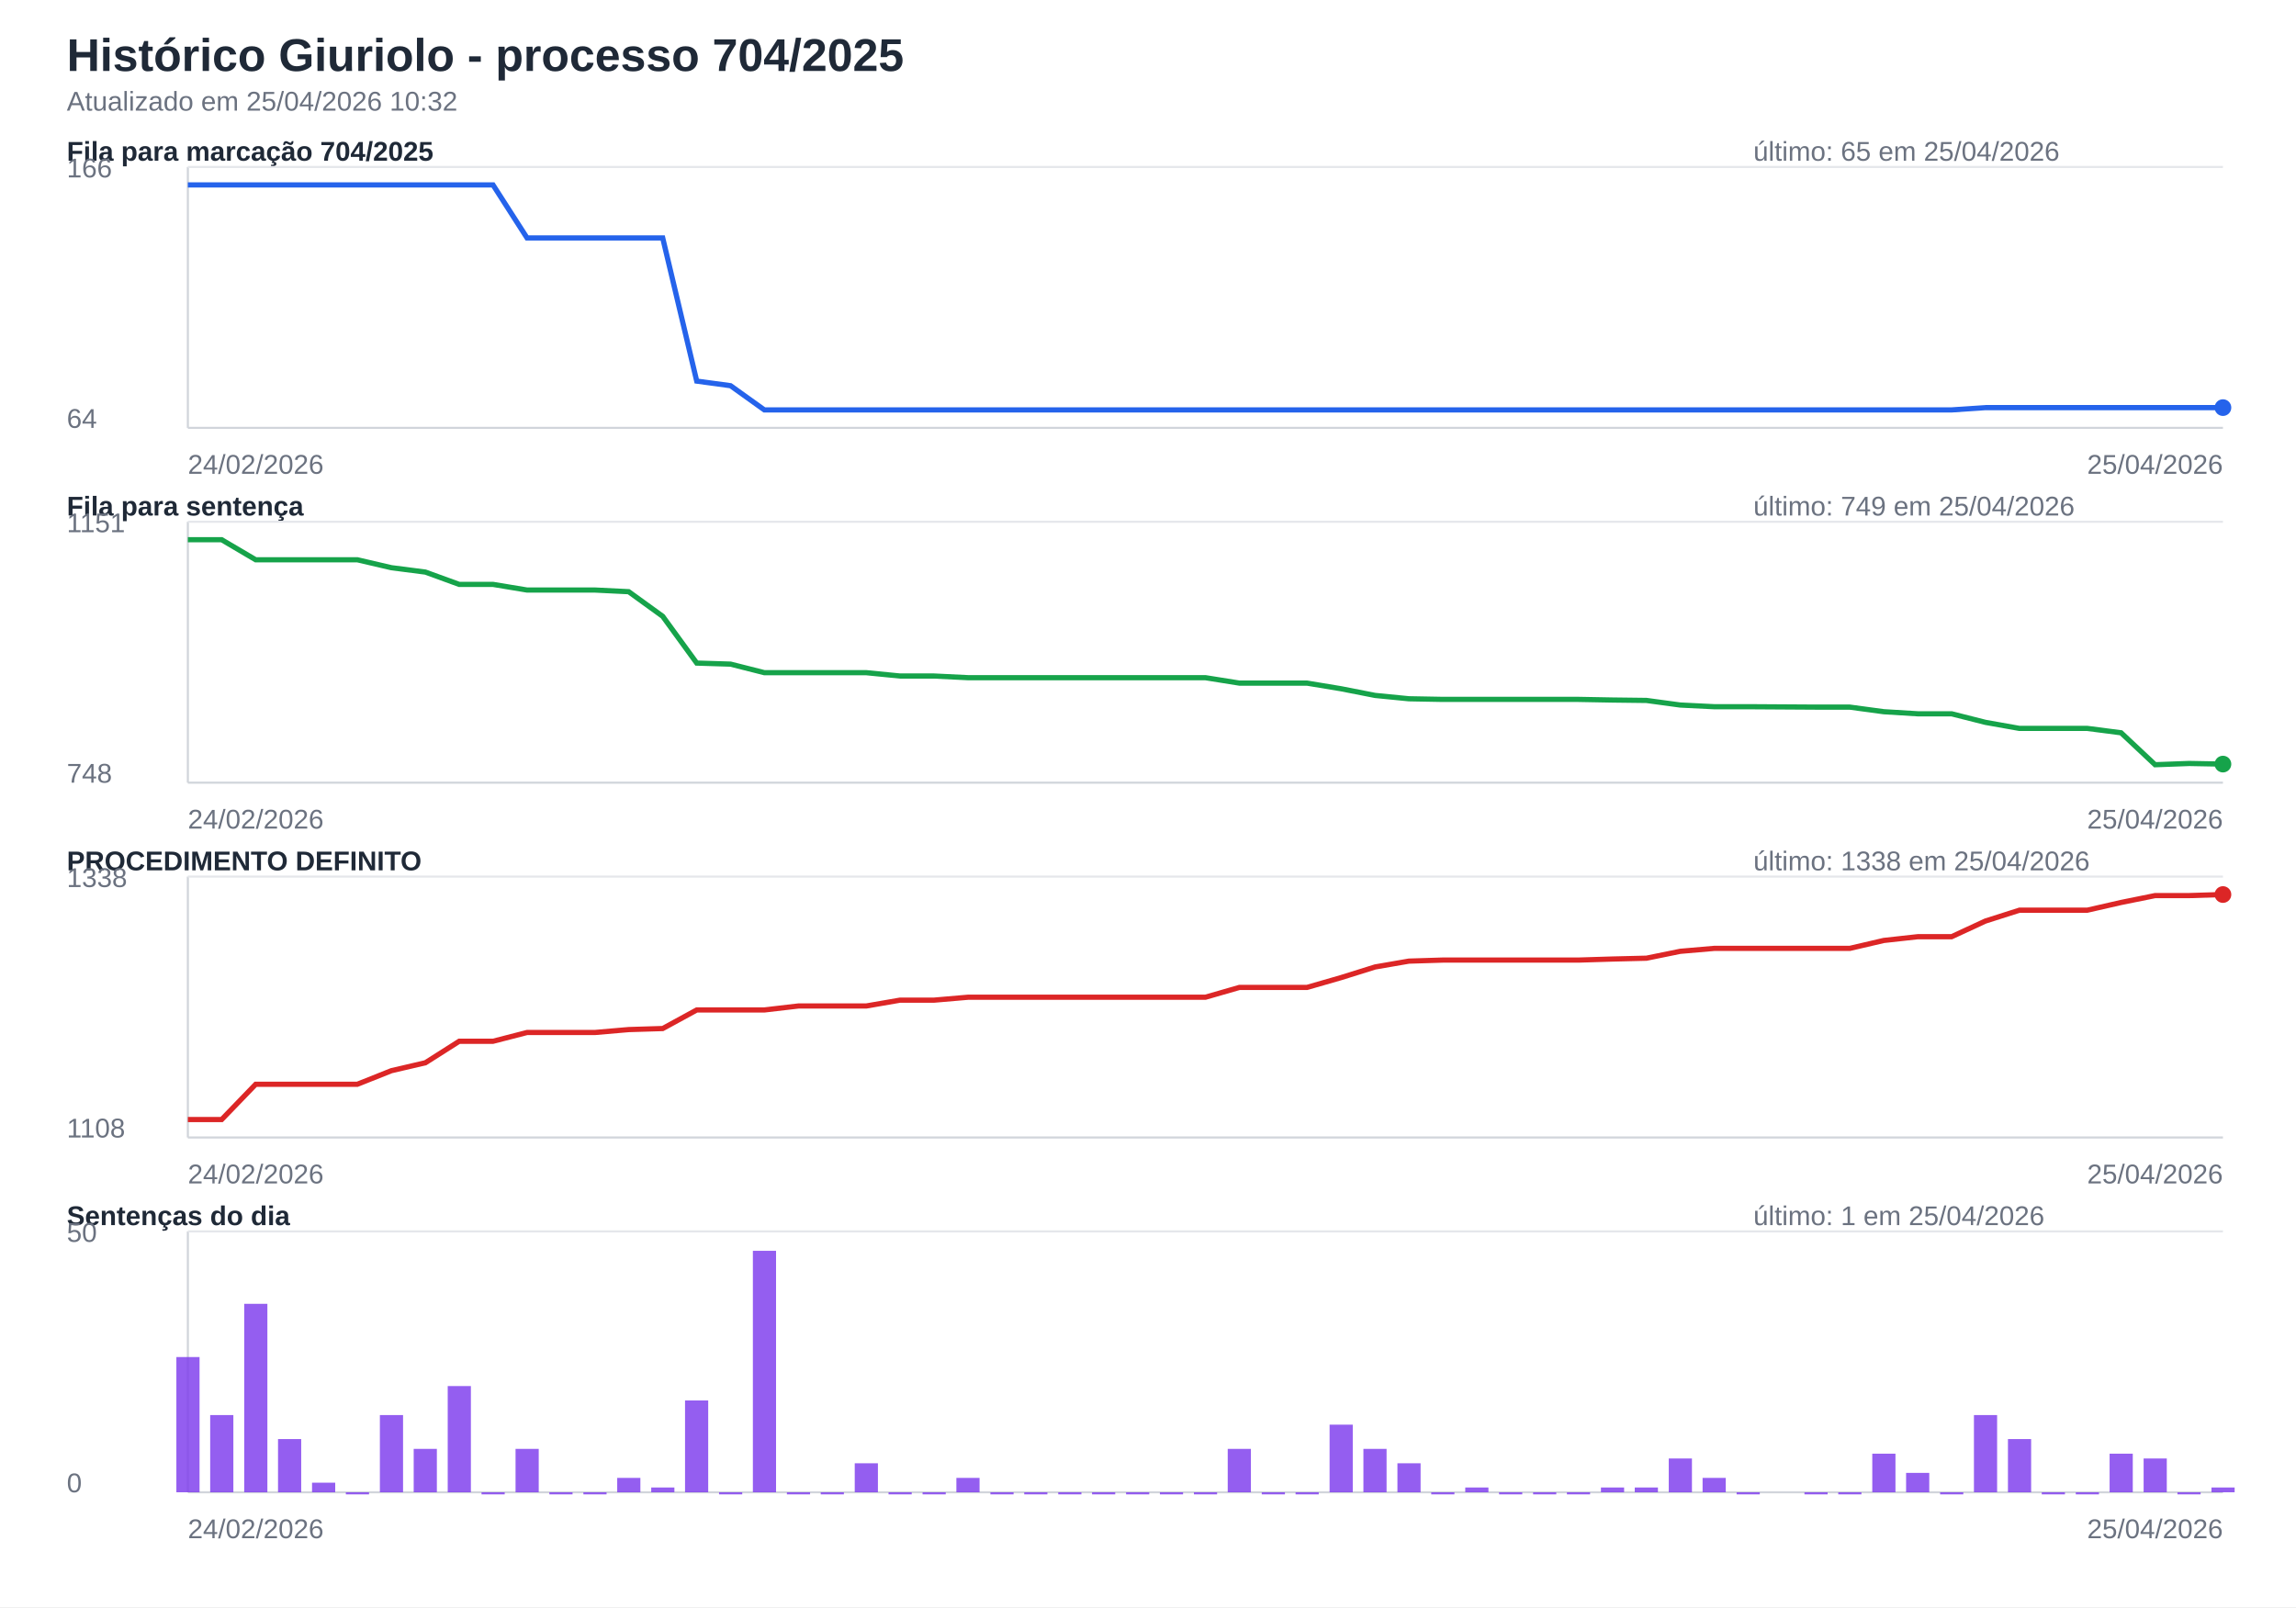
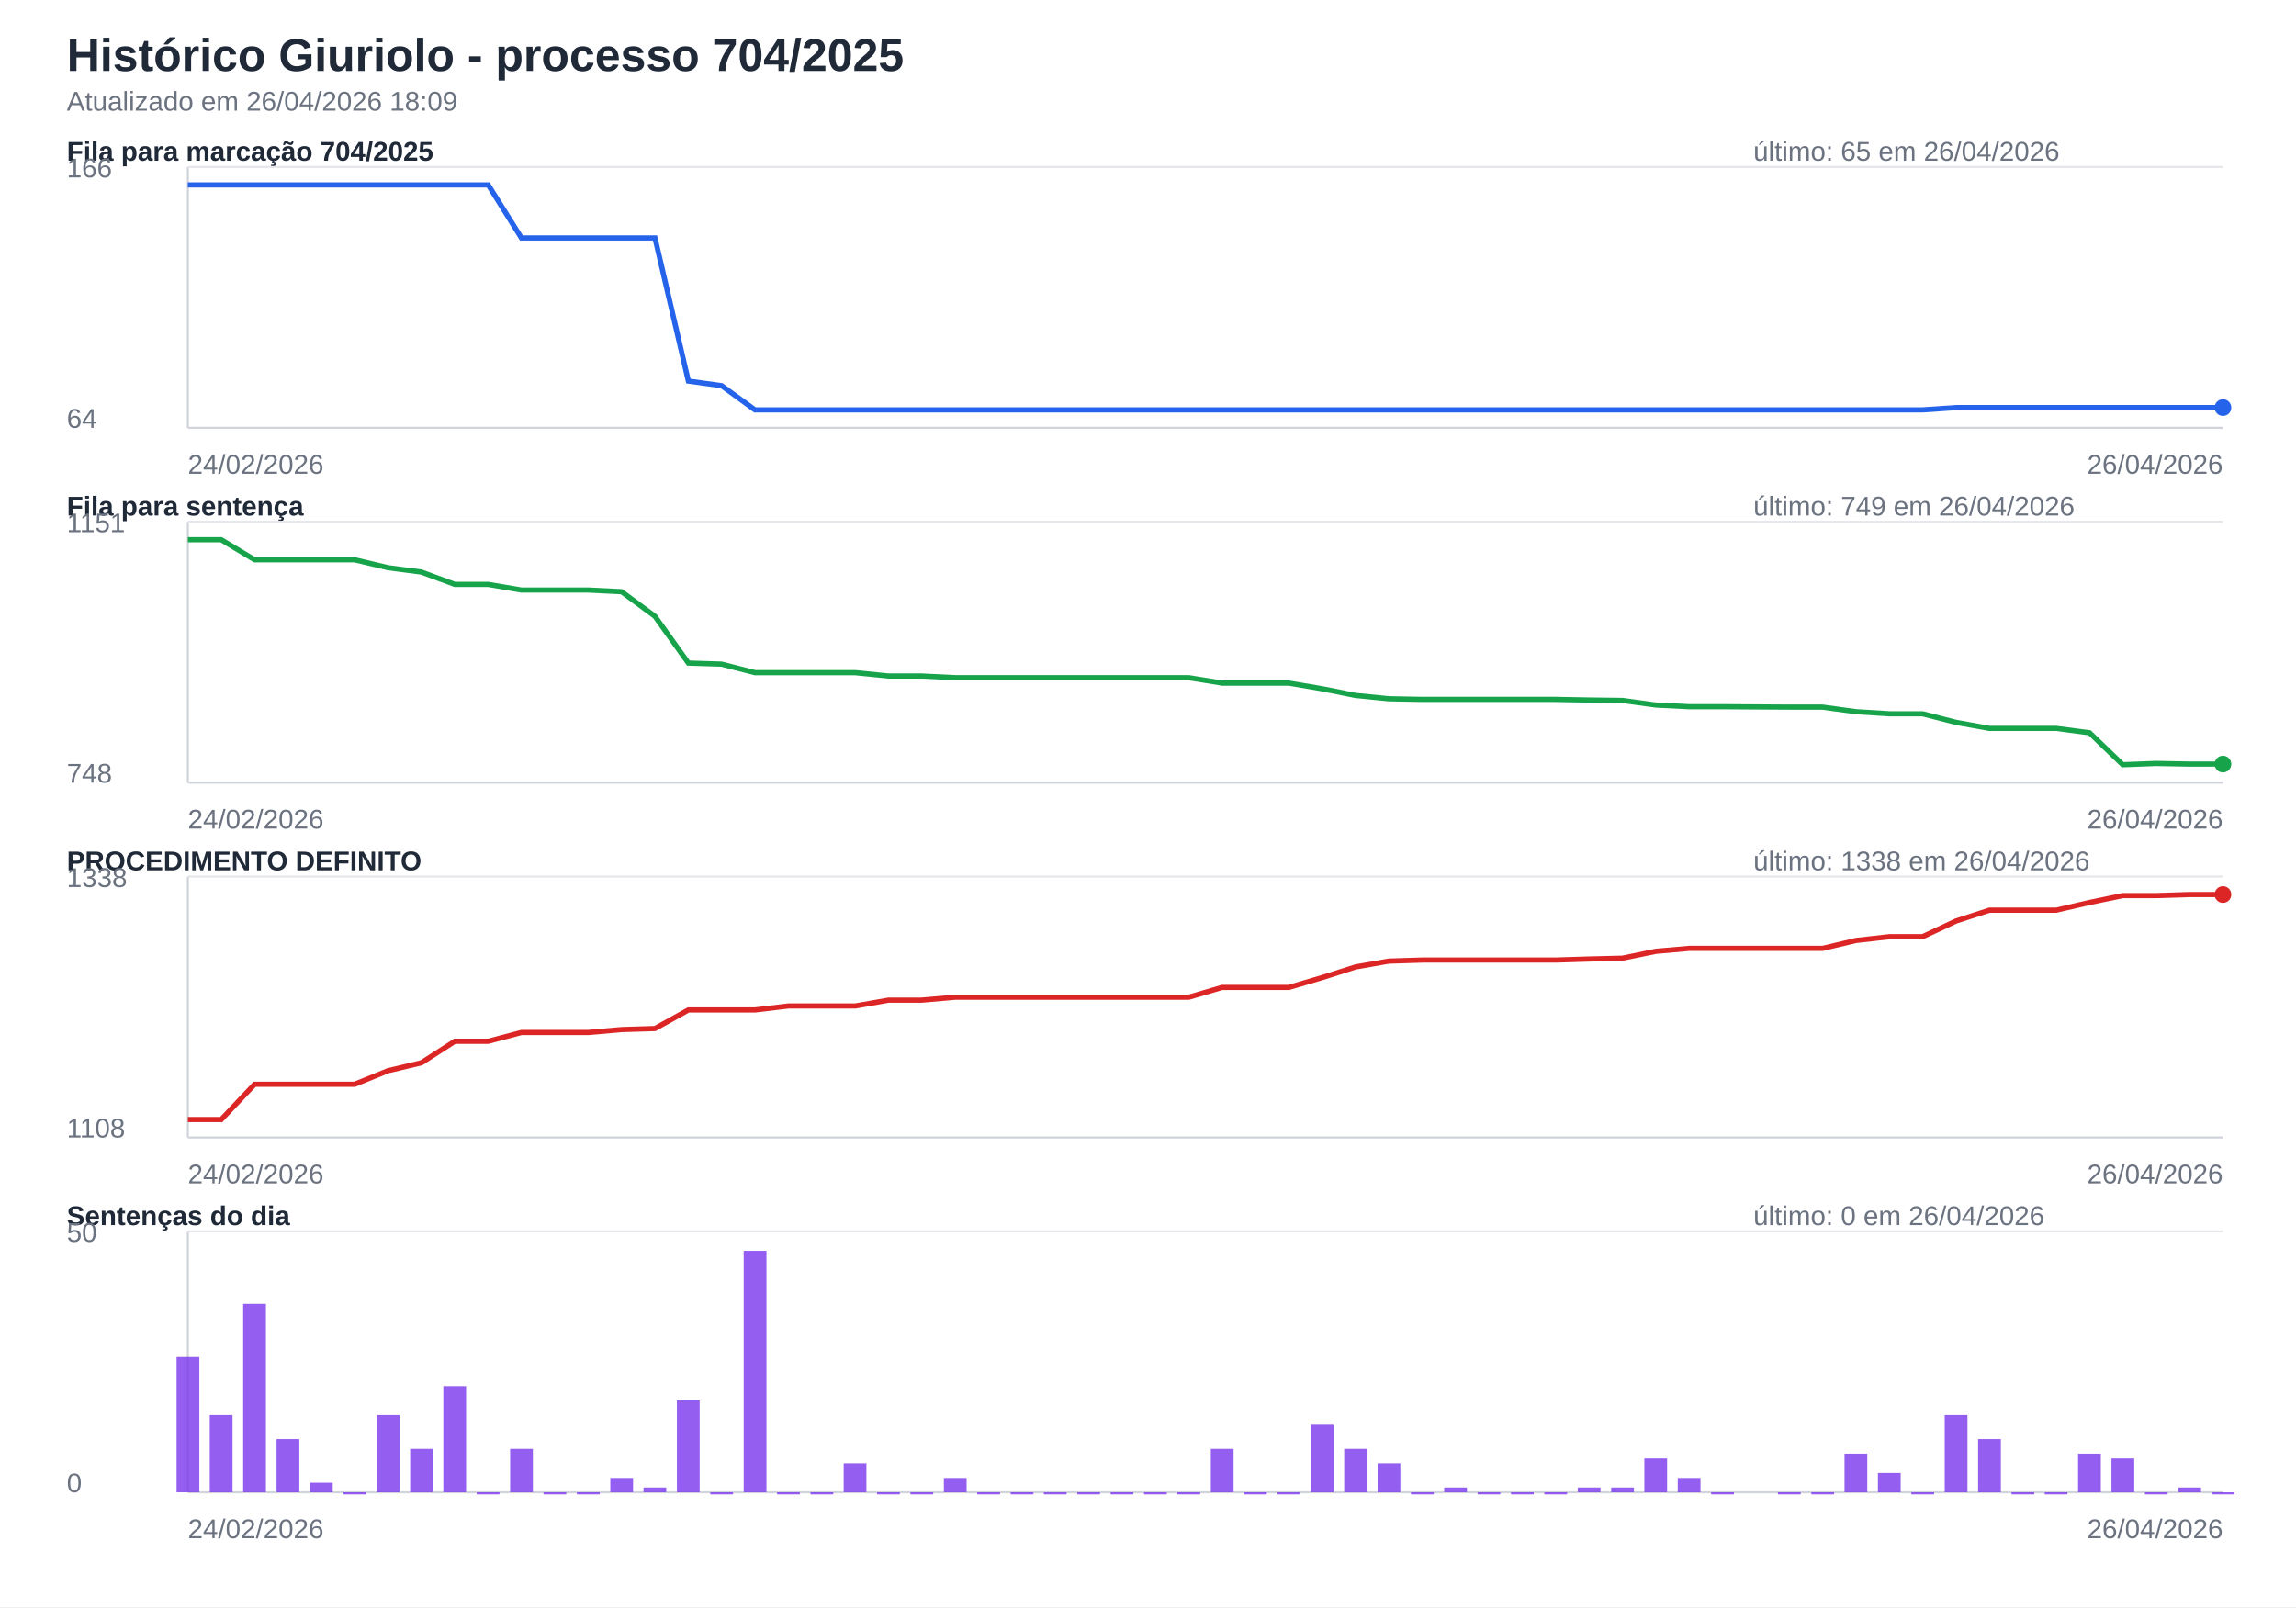
<svg xmlns="http://www.w3.org/2000/svg" width="1100" height="770" viewBox="0 0 1100 770">
  <rect width="100%" height="100%" fill="#ffffff" />
  <style>text{font-family:Segoe UI,Arial,sans-serif;font-size:13px;fill:#1f2937}.titulo{font-size:22px;font-weight:700}.sub{fill:#6b7280}.eixo{stroke:#d1d5db;stroke-width:1}.grade{stroke:#e5e7eb;stroke-width:1}.linha{fill:none;stroke-width:2.5}.barra{opacity:.82}</style>
  <text class="titulo" x="32" y="34">Histórico Giuriolo - processo 704/2025</text>
-   <text class="sub" x="32" y="53">Atualizado em 25/04/2026 10:32</text>
+   <text class="sub" x="32" y="53">Atualizado em 26/04/2026 18:09</text>
  <text x="32" y="77" font-weight="700">Fila para marcação 704/2025</text>
-   <text class="sub" x="840" y="77">último: 65 em 25/04/2026</text>
+   <text class="sub" x="840" y="77">último: 65 em 26/04/2026</text>
  <line class="eixo" x1="90" y1="205" x2="1065" y2="205" />
  <line class="eixo" x1="90" y1="80" x2="90" y2="205" />
  <line class="grade" x1="90" y1="80" x2="1065" y2="80" />
  <text class="sub" x="32" y="85">166</text>
  <text class="sub" x="32" y="205">64</text>
-   <path class="linha" stroke="#2563eb" d="M90.0,88.6 L106.2,88.6 L122.5,88.6 L138.8,88.6 L155.0,88.6 L171.2,88.6 L187.5,88.6 L203.8,88.6 L220.0,88.6 L236.2,88.6 L252.5,114.0 L268.8,114.0 L285.0,114.0 L301.2,114.0 L317.5,114.0 L333.8,182.6 L350.0,184.8 L366.2,196.4 L382.5,196.4 L398.8,196.4 L415.0,196.4 L431.2,196.4 L447.5,196.4 L463.8,196.4 L480.0,196.4 L496.2,196.4 L512.5,196.4 L528.8,196.4 L545.0,196.4 L561.2,196.4 L577.5,196.4 L593.8,196.4 L610.0,196.4 L626.2,196.4 L642.5,196.4 L658.8,196.4 L675.0,196.4 L691.2,196.4 L707.5,196.4 L723.8,196.4 L740.0,196.4 L756.2,196.4 L772.5,196.4 L788.8,196.4 L805.0,196.4 L821.2,196.4 L837.5,196.4 L870.0,196.4 L886.2,196.4 L902.5,196.4 L918.8,196.4 L935.0,196.4 L951.2,195.3 L967.5,195.3 L983.8,195.3 L1000.0,195.3 L1016.2,195.3 L1032.5,195.3 L1048.8,195.3 L1065.0,195.3" />
+   <path class="linha" stroke="#2563eb" d="M90.0,88.6 L106.0,88.6 L122.0,88.6 L138.0,88.6 L153.9,88.6 L169.9,88.6 L185.9,88.6 L201.9,88.6 L217.9,88.6 L233.9,88.6 L249.8,114.0 L265.8,114.0 L281.8,114.0 L297.8,114.0 L313.8,114.0 L329.8,182.6 L345.7,184.8 L361.7,196.4 L377.7,196.4 L393.7,196.4 L409.7,196.4 L425.7,196.4 L441.6,196.4 L457.6,196.4 L473.6,196.4 L489.6,196.4 L505.6,196.4 L521.6,196.4 L537.5,196.4 L553.5,196.4 L569.5,196.4 L585.5,196.4 L601.5,196.4 L617.5,196.4 L633.4,196.4 L649.4,196.4 L665.4,196.4 L681.4,196.4 L697.4,196.4 L713.4,196.4 L729.3,196.4 L745.3,196.4 L761.3,196.4 L777.3,196.4 L793.3,196.4 L809.3,196.4 L825.2,196.4 L857.2,196.4 L873.2,196.4 L889.2,196.4 L905.2,196.4 L921.1,196.4 L937.1,195.3 L953.1,195.3 L969.1,195.3 L985.1,195.3 L1001.1,195.3 L1017.0,195.3 L1033.0,195.3 L1049.0,195.3 L1065.0,195.3" />
  <circle cx="1065.0" cy="195.3" r="4" fill="#2563eb" />
  <text class="sub" x="90" y="227">24/02/2026</text>
-   <text class="sub" text-anchor="end" x="1065" y="227">25/04/2026</text>
+   <text class="sub" text-anchor="end" x="1065" y="227">26/04/2026</text>
  <text x="32" y="247" font-weight="700">Fila para sentença</text>
-   <text class="sub" x="840" y="247">último: 749 em 25/04/2026</text>
+   <text class="sub" x="840" y="247">último: 749 em 26/04/2026</text>
  <line class="eixo" x1="90" y1="375" x2="1065" y2="375" />
  <line class="eixo" x1="90" y1="250" x2="90" y2="375" />
  <line class="grade" x1="90" y1="250" x2="1065" y2="250" />
  <text class="sub" x="32" y="255">1151</text>
  <text class="sub" x="32" y="375">748</text>
-   <path class="linha" stroke="#16a34a" d="M90.0,258.6 L106.2,258.6 L122.5,268.2 L138.8,268.2 L155.0,268.2 L171.2,268.2 L187.5,272.0 L203.8,274.1 L220.0,280.0 L236.2,280.0 L252.5,282.7 L268.8,282.7 L285.0,282.7 L301.2,283.5 L317.5,295.3 L333.8,317.7 L350.0,318.2 L366.2,322.3 L382.5,322.3 L398.8,322.3 L415.0,322.3 L431.2,323.9 L447.5,323.9 L463.8,324.7 L480.0,324.7 L496.2,324.7 L512.5,324.7 L528.8,324.7 L545.0,324.7 L561.2,324.7 L577.5,324.7 L593.8,327.3 L610.0,327.3 L626.2,327.3 L642.5,330.0 L658.8,333.2 L675.0,334.8 L691.2,335.1 L707.5,335.1 L723.8,335.1 L740.0,335.1 L756.2,335.1 L772.5,335.4 L788.8,335.6 L805.0,337.8 L821.2,338.6 L837.5,338.6 L870.0,338.8 L886.2,338.8 L902.5,341.0 L918.8,342.0 L935.0,342.0 L951.2,346.1 L967.5,349.0 L983.8,349.0 L1000.0,349.0 L1016.2,351.1 L1032.5,366.4 L1048.8,365.8 L1065.0,366.1" />
+   <path class="linha" stroke="#16a34a" d="M90.0,258.6 L106.0,258.6 L122.0,268.2 L138.0,268.2 L153.9,268.2 L169.9,268.2 L185.9,272.0 L201.9,274.1 L217.9,280.0 L233.9,280.0 L249.8,282.7 L265.8,282.7 L281.8,282.7 L297.8,283.5 L313.8,295.3 L329.8,317.7 L345.7,318.2 L361.7,322.3 L377.7,322.3 L393.7,322.3 L409.7,322.3 L425.7,323.9 L441.6,323.9 L457.6,324.7 L473.6,324.7 L489.6,324.7 L505.6,324.7 L521.6,324.7 L537.5,324.7 L553.5,324.7 L569.5,324.7 L585.5,327.3 L601.5,327.3 L617.5,327.3 L633.4,330.0 L649.4,333.2 L665.4,334.8 L681.4,335.1 L697.4,335.1 L713.4,335.1 L729.3,335.1 L745.3,335.1 L761.3,335.4 L777.3,335.6 L793.3,337.8 L809.3,338.6 L825.2,338.6 L857.2,338.8 L873.2,338.8 L889.2,341.0 L905.2,342.0 L921.1,342.0 L937.1,346.1 L953.1,349.0 L969.1,349.0 L985.1,349.0 L1001.1,351.1 L1017.0,366.4 L1033.0,365.8 L1049.0,366.1 L1065.0,366.1" />
  <circle cx="1065.0" cy="366.1" r="4" fill="#16a34a" />
  <text class="sub" x="90" y="397">24/02/2026</text>
-   <text class="sub" text-anchor="end" x="1065" y="397">25/04/2026</text>
+   <text class="sub" text-anchor="end" x="1065" y="397">26/04/2026</text>
  <text x="32" y="417" font-weight="700">PROCEDIMENTO DEFINITO</text>
-   <text class="sub" x="840" y="417">último: 1338 em 25/04/2026</text>
+   <text class="sub" x="840" y="417">último: 1338 em 26/04/2026</text>
  <line class="eixo" x1="90" y1="545" x2="1065" y2="545" />
  <line class="eixo" x1="90" y1="420" x2="90" y2="545" />
  <line class="grade" x1="90" y1="420" x2="1065" y2="420" />
  <text class="sub" x="32" y="425">1338</text>
  <text class="sub" x="32" y="545">1108</text>
-   <path class="linha" stroke="#dc2626" d="M90.0,536.4 L106.2,536.4 L122.5,519.5 L138.8,519.5 L155.0,519.5 L171.2,519.5 L187.5,513.0 L203.8,509.2 L220.0,498.9 L236.2,498.9 L252.5,494.7 L268.8,494.7 L285.0,494.7 L301.2,493.3 L317.5,492.8 L333.8,483.9 L350.0,483.9 L366.2,483.9 L382.5,482.0 L398.8,482.0 L415.0,482.0 L431.2,479.2 L447.5,479.2 L463.8,477.8 L480.0,477.8 L496.2,477.8 L512.5,477.8 L528.8,477.8 L545.0,477.8 L561.2,477.8 L577.5,477.8 L593.8,473.1 L610.0,473.1 L626.2,473.1 L642.5,468.4 L658.8,463.3 L675.0,460.5 L691.2,460.0 L707.5,460.0 L723.8,460.0 L740.0,460.0 L756.2,460.0 L772.5,459.5 L788.8,459.1 L805.0,455.8 L821.2,454.4 L837.5,454.4 L870.0,454.4 L886.2,454.4 L902.5,450.6 L918.8,448.8 L935.0,448.8 L951.2,441.3 L967.5,436.1 L983.8,436.1 L1000.0,436.1 L1016.2,432.4 L1032.5,429.1 L1048.8,429.1 L1065.0,428.6" />
+   <path class="linha" stroke="#dc2626" d="M90.0,536.4 L106.0,536.4 L122.0,519.5 L138.0,519.5 L153.9,519.5 L169.9,519.5 L185.9,513.0 L201.9,509.2 L217.9,498.9 L233.9,498.9 L249.8,494.7 L265.8,494.7 L281.8,494.7 L297.8,493.3 L313.8,492.8 L329.8,483.9 L345.7,483.9 L361.7,483.9 L377.7,482.0 L393.7,482.0 L409.7,482.0 L425.7,479.2 L441.6,479.2 L457.6,477.8 L473.6,477.8 L489.6,477.8 L505.6,477.8 L521.6,477.8 L537.5,477.8 L553.5,477.8 L569.5,477.8 L585.5,473.1 L601.5,473.1 L617.5,473.1 L633.4,468.4 L649.4,463.3 L665.4,460.5 L681.4,460.0 L697.4,460.0 L713.4,460.0 L729.3,460.0 L745.3,460.0 L761.3,459.5 L777.3,459.1 L793.3,455.8 L809.3,454.4 L825.2,454.4 L857.2,454.4 L873.2,454.4 L889.2,450.6 L905.2,448.8 L921.1,448.8 L937.1,441.3 L953.1,436.1 L969.1,436.1 L985.1,436.1 L1001.1,432.4 L1017.0,429.1 L1033.0,429.1 L1049.0,428.6 L1065.0,428.6" />
  <circle cx="1065.0" cy="428.6" r="4" fill="#dc2626" />
  <text class="sub" x="90" y="567">24/02/2026</text>
-   <text class="sub" text-anchor="end" x="1065" y="567">25/04/2026</text>
+   <text class="sub" text-anchor="end" x="1065" y="567">26/04/2026</text>
  <text x="32" y="587" font-weight="700">Sentenças do dia</text>
-   <text class="sub" x="840" y="587">último: 1 em 25/04/2026</text>
+   <text class="sub" x="840" y="587">último: 0 em 26/04/2026</text>
  <line class="eixo" x1="90" y1="715" x2="1065" y2="715" />
  <line class="eixo" x1="90" y1="590" x2="90" y2="715" />
  <line class="grade" x1="90" y1="590" x2="1065" y2="590" />
  <text class="sub" x="32" y="595">50</text>
  <text class="sub" x="32" y="715">0</text>
-   <rect class="barra" x="84.5" y="650.2" width="11.1" height="64.8" fill="#7c3aed" />
-   <rect class="barra" x="100.7" y="678.0" width="11.1" height="37.0" fill="#7c3aed" />
-   <rect class="barra" x="117.0" y="624.7" width="11.1" height="90.3" fill="#7c3aed" />
-   <rect class="barra" x="133.2" y="689.5" width="11.1" height="25.5" fill="#7c3aed" />
-   <rect class="barra" x="149.5" y="710.4" width="11.1" height="4.6" fill="#7c3aed" />
-   <rect class="barra" x="165.7" y="715.0" width="11.1" height="1.0" fill="#7c3aed" />
-   <rect class="barra" x="182.0" y="678.0" width="11.1" height="37.0" fill="#7c3aed" />
-   <rect class="barra" x="198.2" y="694.2" width="11.1" height="20.8" fill="#7c3aed" />
-   <rect class="barra" x="214.5" y="664.1" width="11.1" height="50.9" fill="#7c3aed" />
-   <rect class="barra" x="230.7" y="715.0" width="11.1" height="1.0" fill="#7c3aed" />
-   <rect class="barra" x="247.0" y="694.2" width="11.1" height="20.8" fill="#7c3aed" />
-   <rect class="barra" x="263.2" y="715.0" width="11.1" height="1.0" fill="#7c3aed" />
-   <rect class="barra" x="279.5" y="715.0" width="11.1" height="1.0" fill="#7c3aed" />
-   <rect class="barra" x="295.7" y="708.1" width="11.1" height="6.9" fill="#7c3aed" />
-   <rect class="barra" x="312.0" y="712.7" width="11.1" height="2.3" fill="#7c3aed" />
-   <rect class="barra" x="328.2" y="671.0" width="11.1" height="44.0" fill="#7c3aed" />
-   <rect class="barra" x="344.5" y="715.0" width="11.1" height="1.0" fill="#7c3aed" />
-   <rect class="barra" x="360.7" y="599.3" width="11.1" height="115.7" fill="#7c3aed" />
-   <rect class="barra" x="377.0" y="715.0" width="11.1" height="1.0" fill="#7c3aed" />
-   <rect class="barra" x="393.2" y="715.0" width="11.1" height="1.0" fill="#7c3aed" />
-   <rect class="barra" x="409.5" y="701.1" width="11.1" height="13.9" fill="#7c3aed" />
-   <rect class="barra" x="425.7" y="715.0" width="11.1" height="1.0" fill="#7c3aed" />
-   <rect class="barra" x="442.0" y="715.0" width="11.1" height="1.0" fill="#7c3aed" />
-   <rect class="barra" x="458.2" y="708.1" width="11.1" height="6.9" fill="#7c3aed" />
-   <rect class="barra" x="474.5" y="715.0" width="11.1" height="1.0" fill="#7c3aed" />
-   <rect class="barra" x="490.7" y="715.0" width="11.1" height="1.0" fill="#7c3aed" />
-   <rect class="barra" x="507.0" y="715.0" width="11.1" height="1.0" fill="#7c3aed" />
-   <rect class="barra" x="523.2" y="715.0" width="11.1" height="1.0" fill="#7c3aed" />
-   <rect class="barra" x="539.5" y="715.0" width="11.1" height="1.0" fill="#7c3aed" />
-   <rect class="barra" x="555.7" y="715.0" width="11.1" height="1.0" fill="#7c3aed" />
-   <rect class="barra" x="572.0" y="715.0" width="11.1" height="1.0" fill="#7c3aed" />
-   <rect class="barra" x="588.2" y="694.2" width="11.1" height="20.8" fill="#7c3aed" />
-   <rect class="barra" x="604.5" y="715.0" width="11.1" height="1.0" fill="#7c3aed" />
-   <rect class="barra" x="620.7" y="715.0" width="11.1" height="1.0" fill="#7c3aed" />
-   <rect class="barra" x="637.0" y="682.6" width="11.1" height="32.4" fill="#7c3aed" />
-   <rect class="barra" x="653.2" y="694.2" width="11.1" height="20.8" fill="#7c3aed" />
-   <rect class="barra" x="669.5" y="701.1" width="11.1" height="13.9" fill="#7c3aed" />
-   <rect class="barra" x="685.7" y="715.0" width="11.1" height="1.0" fill="#7c3aed" />
-   <rect class="barra" x="702.0" y="712.7" width="11.1" height="2.3" fill="#7c3aed" />
-   <rect class="barra" x="718.2" y="715.0" width="11.1" height="1.0" fill="#7c3aed" />
-   <rect class="barra" x="734.5" y="715.0" width="11.1" height="1.0" fill="#7c3aed" />
-   <rect class="barra" x="750.7" y="715.0" width="11.1" height="1.0" fill="#7c3aed" />
-   <rect class="barra" x="767.0" y="712.7" width="11.1" height="2.3" fill="#7c3aed" />
-   <rect class="barra" x="783.2" y="712.7" width="11.1" height="2.3" fill="#7c3aed" />
-   <rect class="barra" x="799.5" y="698.8" width="11.1" height="16.2" fill="#7c3aed" />
-   <rect class="barra" x="815.7" y="708.1" width="11.1" height="6.9" fill="#7c3aed" />
-   <rect class="barra" x="832.0" y="715.0" width="11.1" height="1.0" fill="#7c3aed" />
-   <rect class="barra" x="864.5" y="715.0" width="11.1" height="1.0" fill="#7c3aed" />
-   <rect class="barra" x="880.7" y="715.0" width="11.1" height="1.0" fill="#7c3aed" />
-   <rect class="barra" x="897.0" y="696.5" width="11.1" height="18.5" fill="#7c3aed" />
-   <rect class="barra" x="913.2" y="705.7" width="11.1" height="9.3" fill="#7c3aed" />
-   <rect class="barra" x="929.5" y="715.0" width="11.1" height="1.0" fill="#7c3aed" />
-   <rect class="barra" x="945.7" y="678.0" width="11.1" height="37.0" fill="#7c3aed" />
-   <rect class="barra" x="962.0" y="689.5" width="11.1" height="25.5" fill="#7c3aed" />
-   <rect class="barra" x="978.2" y="715.0" width="11.1" height="1.0" fill="#7c3aed" />
-   <rect class="barra" x="994.5" y="715.0" width="11.1" height="1.0" fill="#7c3aed" />
-   <rect class="barra" x="1010.7" y="696.5" width="11.1" height="18.5" fill="#7c3aed" />
-   <rect class="barra" x="1027.0" y="698.8" width="11.1" height="16.2" fill="#7c3aed" />
-   <rect class="barra" x="1043.2" y="715.0" width="11.1" height="1.0" fill="#7c3aed" />
-   <rect class="barra" x="1059.5" y="712.7" width="11.1" height="2.3" fill="#7c3aed" />
+   <rect class="barra" x="84.6" y="650.2" width="10.9" height="64.8" fill="#7c3aed" />
+   <rect class="barra" x="100.5" y="678.0" width="10.9" height="37.0" fill="#7c3aed" />
+   <rect class="barra" x="116.5" y="624.7" width="10.9" height="90.3" fill="#7c3aed" />
+   <rect class="barra" x="132.5" y="689.5" width="10.9" height="25.5" fill="#7c3aed" />
+   <rect class="barra" x="148.5" y="710.4" width="10.9" height="4.6" fill="#7c3aed" />
+   <rect class="barra" x="164.5" y="715.0" width="10.9" height="1.0" fill="#7c3aed" />
+   <rect class="barra" x="180.5" y="678.0" width="10.9" height="37.0" fill="#7c3aed" />
+   <rect class="barra" x="196.5" y="694.2" width="10.9" height="20.8" fill="#7c3aed" />
+   <rect class="barra" x="212.4" y="664.1" width="10.9" height="50.9" fill="#7c3aed" />
+   <rect class="barra" x="228.4" y="715.0" width="10.9" height="1.0" fill="#7c3aed" />
+   <rect class="barra" x="244.4" y="694.2" width="10.9" height="20.8" fill="#7c3aed" />
+   <rect class="barra" x="260.4" y="715.0" width="10.9" height="1.0" fill="#7c3aed" />
+   <rect class="barra" x="276.4" y="715.0" width="10.9" height="1.0" fill="#7c3aed" />
+   <rect class="barra" x="292.4" y="708.1" width="10.9" height="6.9" fill="#7c3aed" />
+   <rect class="barra" x="308.3" y="712.7" width="10.9" height="2.3" fill="#7c3aed" />
+   <rect class="barra" x="324.3" y="671.0" width="10.9" height="44.0" fill="#7c3aed" />
+   <rect class="barra" x="340.3" y="715.0" width="10.9" height="1.0" fill="#7c3aed" />
+   <rect class="barra" x="356.3" y="599.3" width="10.9" height="115.7" fill="#7c3aed" />
+   <rect class="barra" x="372.3" y="715.0" width="10.9" height="1.0" fill="#7c3aed" />
+   <rect class="barra" x="388.3" y="715.0" width="10.9" height="1.0" fill="#7c3aed" />
+   <rect class="barra" x="404.2" y="701.1" width="10.9" height="13.9" fill="#7c3aed" />
+   <rect class="barra" x="420.2" y="715.0" width="10.9" height="1.0" fill="#7c3aed" />
+   <rect class="barra" x="436.2" y="715.0" width="10.9" height="1.0" fill="#7c3aed" />
+   <rect class="barra" x="452.2" y="708.1" width="10.9" height="6.9" fill="#7c3aed" />
+   <rect class="barra" x="468.2" y="715.0" width="10.9" height="1.0" fill="#7c3aed" />
+   <rect class="barra" x="484.2" y="715.0" width="10.9" height="1.0" fill="#7c3aed" />
+   <rect class="barra" x="500.1" y="715.0" width="10.9" height="1.0" fill="#7c3aed" />
+   <rect class="barra" x="516.1" y="715.0" width="10.9" height="1.0" fill="#7c3aed" />
+   <rect class="barra" x="532.1" y="715.0" width="10.9" height="1.0" fill="#7c3aed" />
+   <rect class="barra" x="548.1" y="715.0" width="10.9" height="1.0" fill="#7c3aed" />
+   <rect class="barra" x="564.1" y="715.0" width="10.9" height="1.0" fill="#7c3aed" />
+   <rect class="barra" x="580.1" y="694.2" width="10.9" height="20.8" fill="#7c3aed" />
+   <rect class="barra" x="596.0" y="715.0" width="10.9" height="1.0" fill="#7c3aed" />
+   <rect class="barra" x="612.0" y="715.0" width="10.9" height="1.0" fill="#7c3aed" />
+   <rect class="barra" x="628.0" y="682.6" width="10.9" height="32.4" fill="#7c3aed" />
+   <rect class="barra" x="644.0" y="694.2" width="10.9" height="20.8" fill="#7c3aed" />
+   <rect class="barra" x="660.0" y="701.1" width="10.9" height="13.9" fill="#7c3aed" />
+   <rect class="barra" x="676.0" y="715.0" width="10.9" height="1.0" fill="#7c3aed" />
+   <rect class="barra" x="691.9" y="712.7" width="10.9" height="2.3" fill="#7c3aed" />
+   <rect class="barra" x="707.9" y="715.0" width="10.9" height="1.0" fill="#7c3aed" />
+   <rect class="barra" x="723.9" y="715.0" width="10.9" height="1.0" fill="#7c3aed" />
+   <rect class="barra" x="739.9" y="715.0" width="10.9" height="1.0" fill="#7c3aed" />
+   <rect class="barra" x="755.9" y="712.7" width="10.9" height="2.3" fill="#7c3aed" />
+   <rect class="barra" x="771.9" y="712.7" width="10.9" height="2.3" fill="#7c3aed" />
+   <rect class="barra" x="787.8" y="698.8" width="10.9" height="16.2" fill="#7c3aed" />
+   <rect class="barra" x="803.8" y="708.1" width="10.9" height="6.9" fill="#7c3aed" />
+   <rect class="barra" x="819.8" y="715.0" width="10.9" height="1.0" fill="#7c3aed" />
+   <rect class="barra" x="851.8" y="715.0" width="10.9" height="1.0" fill="#7c3aed" />
+   <rect class="barra" x="867.8" y="715.0" width="10.9" height="1.0" fill="#7c3aed" />
+   <rect class="barra" x="883.7" y="696.5" width="10.9" height="18.5" fill="#7c3aed" />
+   <rect class="barra" x="899.7" y="705.7" width="10.9" height="9.3" fill="#7c3aed" />
+   <rect class="barra" x="915.7" y="715.0" width="10.9" height="1.0" fill="#7c3aed" />
+   <rect class="barra" x="931.7" y="678.0" width="10.9" height="37.0" fill="#7c3aed" />
+   <rect class="barra" x="947.7" y="689.5" width="10.9" height="25.5" fill="#7c3aed" />
+   <rect class="barra" x="963.7" y="715.0" width="10.9" height="1.0" fill="#7c3aed" />
+   <rect class="barra" x="979.6" y="715.0" width="10.9" height="1.0" fill="#7c3aed" />
+   <rect class="barra" x="995.6" y="696.5" width="10.9" height="18.5" fill="#7c3aed" />
+   <rect class="barra" x="1011.6" y="698.8" width="10.9" height="16.2" fill="#7c3aed" />
+   <rect class="barra" x="1027.6" y="715.0" width="10.9" height="1.0" fill="#7c3aed" />
+   <rect class="barra" x="1043.6" y="712.7" width="10.9" height="2.3" fill="#7c3aed" />
+   <rect class="barra" x="1059.6" y="715.0" width="10.9" height="1.0" fill="#7c3aed" />
  <text class="sub" x="90" y="737">24/02/2026</text>
-   <text class="sub" text-anchor="end" x="1065" y="737">25/04/2026</text>
+   <text class="sub" text-anchor="end" x="1065" y="737">26/04/2026</text>
</svg>
